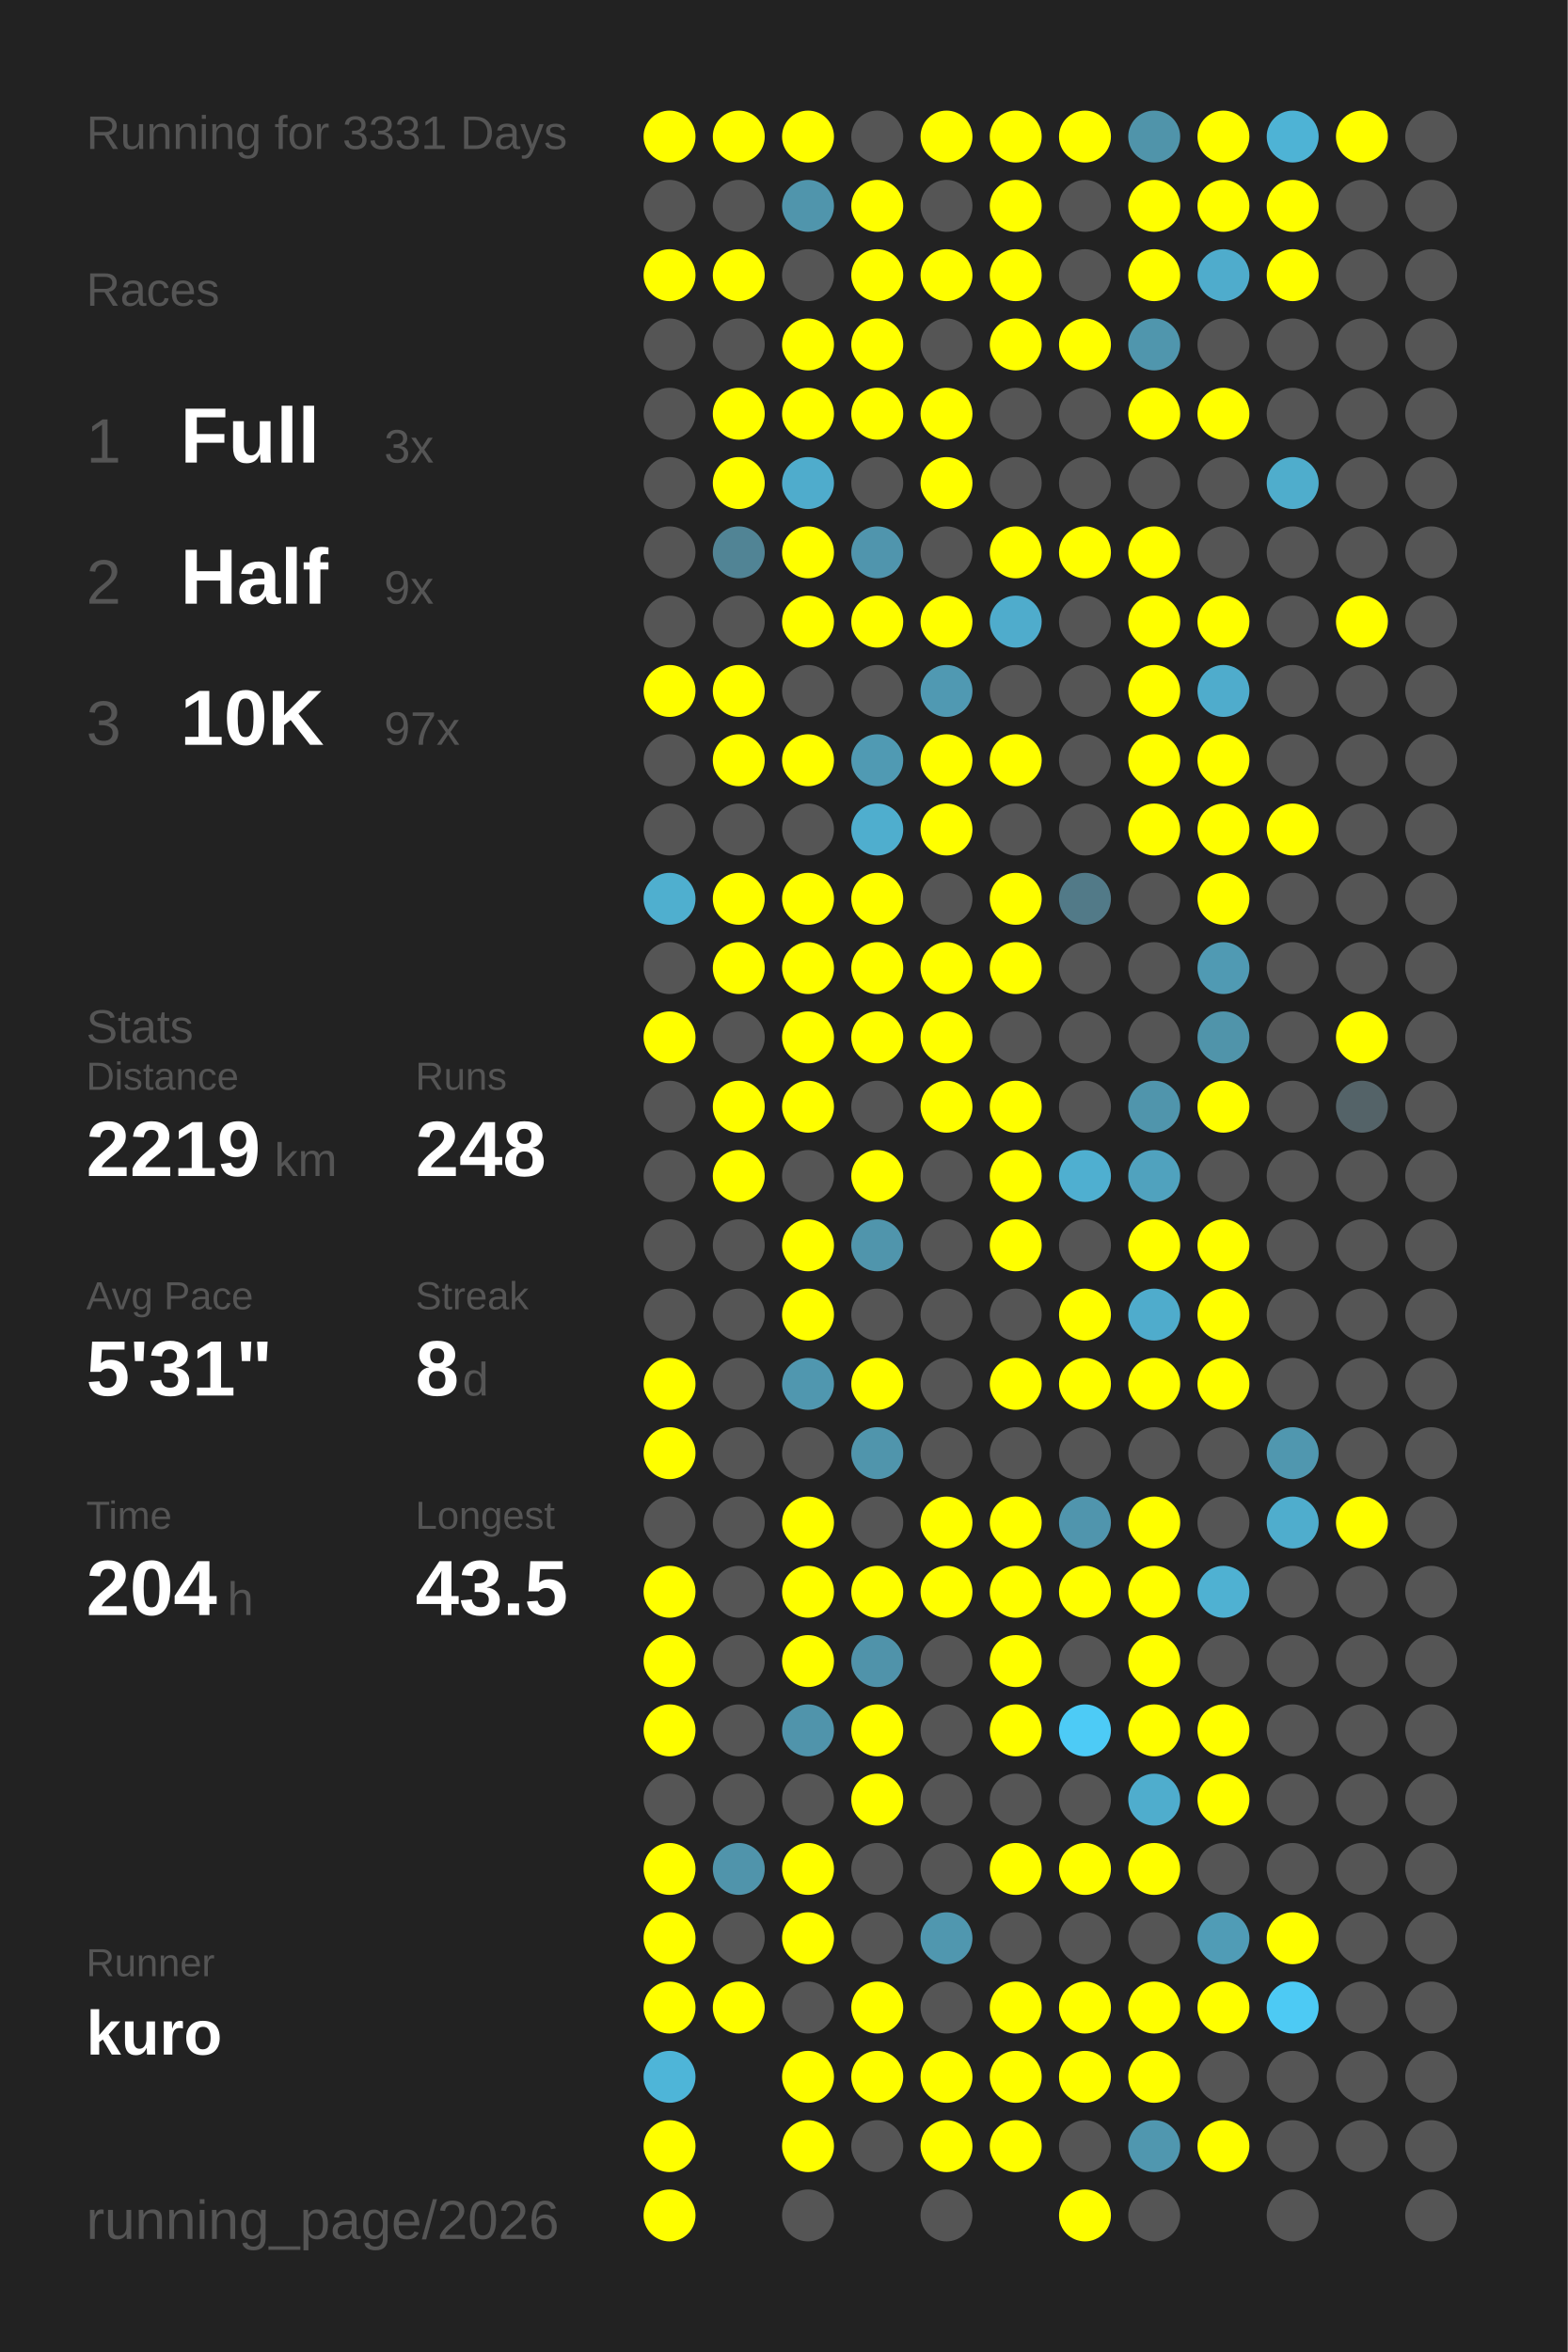
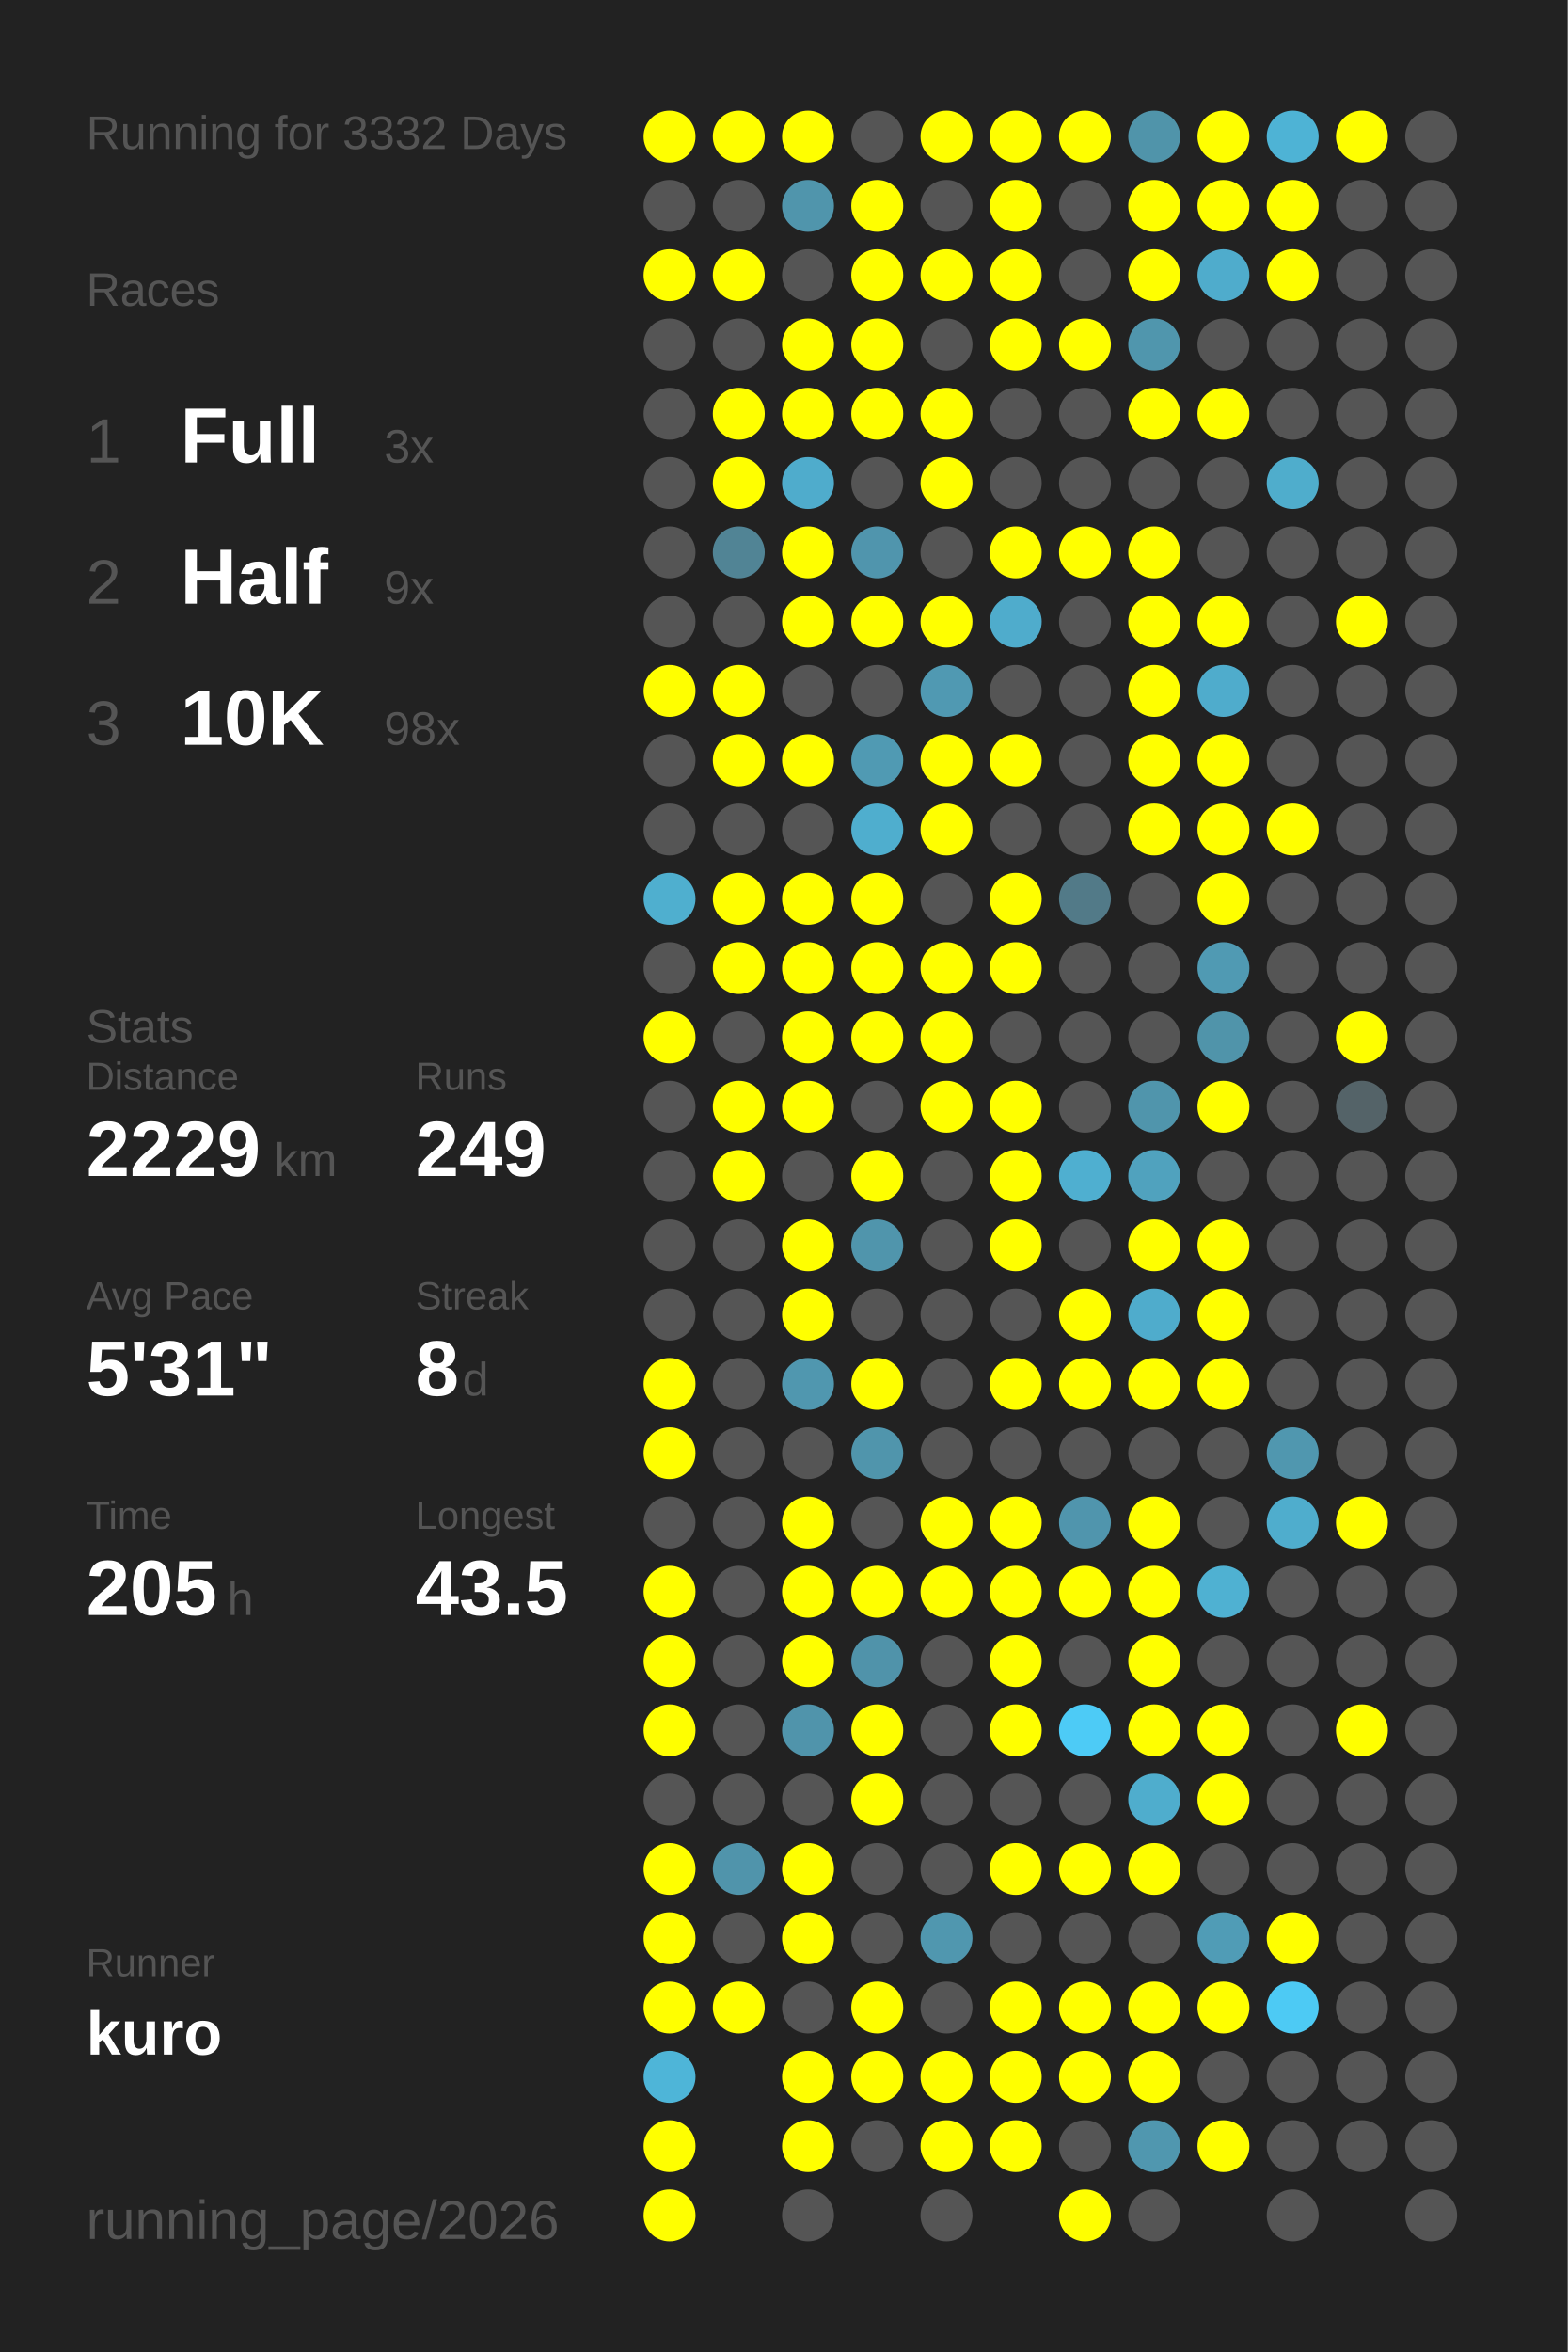
<svg xmlns="http://www.w3.org/2000/svg" baseProfile="full" height="300mm" version="1.1" viewBox="0,0,200,300" width="200mm">
  <defs />
  <rect fill="#222222" height="300" width="200" x="0" y="0" />
-   <text fill="#555555" style="font-size:6px; font-family:Arial;" x="11" y="19">Running for 3331 Days</text>
+   <text fill="#555555" style="font-size:6px; font-family:Arial;" x="11" y="19">Running for 3332 Days</text>
  <text fill="#555555" style="font-size:6px; font-family:Arial;" x="11" y="39">Races</text>
  <text fill="#555555" style="font-size:8px; font-family:Arial;" x="11" y="59">1</text>
  <text fill="#FFFFFF" style="font-size:10px; font-family:Arial; font-weight:bold;" x="23" y="59">Full</text>
  <text fill="#555555" style="font-size:6px; font-family:Arial;" x="49" y="59">3x</text>
  <text fill="#555555" style="font-size:8px; font-family:Arial;" x="11" y="77">2</text>
  <text fill="#FFFFFF" style="font-size:10px; font-family:Arial; font-weight:bold;" x="23" y="77">Half</text>
  <text fill="#555555" style="font-size:6px; font-family:Arial;" x="49" y="77">9x</text>
  <text fill="#555555" style="font-size:8px; font-family:Arial;" x="11" y="95">3</text>
  <text fill="#FFFFFF" style="font-size:10px; font-family:Arial; font-weight:bold;" x="23" y="95">10K</text>
-   <text fill="#555555" style="font-size:6px; font-family:Arial;" x="49" y="95">97x</text>
+   <text fill="#555555" style="font-size:6px; font-family:Arial;" x="49" y="95">98x</text>
  <text fill="#555555" style="font-size:6px; font-family:Arial;" x="11" y="133">Stats</text>
  <text fill="#555555" style="font-size:5px; font-family:Arial;" x="11" y="139">Distance</text>
-   <text fill="#FFFFFF" style="font-size:10px; font-family:Arial; font-weight:bold;" x="11" y="150">2219</text>
+   <text fill="#FFFFFF" style="font-size:10px; font-family:Arial; font-weight:bold;" x="11" y="150">2229</text>
  <text fill="#555555" style="font-size:6px; font-family:Arial;" x="35" y="150">km</text>
  <text fill="#555555" style="font-size:5px; font-family:Arial;" x="53" y="139">Runs</text>
-   <text fill="#FFFFFF" style="font-size:10px; font-family:Arial; font-weight:bold;" x="53" y="150">248</text>
+   <text fill="#FFFFFF" style="font-size:10px; font-family:Arial; font-weight:bold;" x="53" y="150">249</text>
  <text fill="#555555" style="font-size:5px; font-family:Arial;" x="11" y="167">Avg Pace</text>
  <text fill="#FFFFFF" style="font-size:10px; font-family:Arial; font-weight:bold;" x="11" y="178">5'31"</text>
  <text fill="#555555" style="font-size:5px; font-family:Arial;" x="53" y="167">Streak</text>
  <text fill="#FFFFFF" style="font-size:10px; font-family:Arial; font-weight:bold;" x="53" y="178">8</text>
  <text fill="#555555" style="font-size:6px; font-family:Arial;" x="59" y="178">d</text>
  <text fill="#555555" style="font-size:5px; font-family:Arial;" x="11" y="195">Time</text>
-   <text fill="#FFFFFF" style="font-size:10px; font-family:Arial; font-weight:bold;" x="11" y="206">204</text>
+   <text fill="#FFFFFF" style="font-size:10px; font-family:Arial; font-weight:bold;" x="11" y="206">205</text>
  <text fill="#555555" style="font-size:6px; font-family:Arial;" x="29" y="206">h</text>
  <text fill="#555555" style="font-size:5px; font-family:Arial;" x="53" y="195">Longest</text>
  <text fill="#FFFFFF" style="font-size:10px; font-family:Arial; font-weight:bold;" x="53" y="206">43.5</text>
  <text fill="#555555" style="font-size:5px; font-family:Arial;" x="11" y="252.065">Runner</text>
  <text fill="#FFFFFF" style="font-size:8px; font-family:Arial; font-weight:bold;" x="11" y="262.065">kuro</text>
  <text fill="#555555" style="font-size:7px; font-family:Arial;" x="11" y="285.581">running_page/2026</text>
  <circle cx="85.417" cy="17.419" fill="#FFFF00" r="3.312" />
  <circle cx="85.417" cy="26.258" fill="#555555" r="3.312" />
  <circle cx="85.417" cy="35.097" fill="#FFFF00" r="3.312" />
  <circle cx="85.417" cy="43.935" fill="#555555" r="3.312" />
  <circle cx="85.417" cy="52.774" fill="#555555" r="3.312" />
  <circle cx="85.417" cy="61.613" fill="#555555" r="3.312" />
  <circle cx="85.417" cy="70.452" fill="#555555" r="3.312" />
  <circle cx="85.417" cy="79.29" fill="#555555" r="3.312" />
  <circle cx="85.417" cy="88.129" fill="#FFFF00" r="3.312" />
  <circle cx="85.417" cy="96.968" fill="#555555" r="3.312" />
  <circle cx="85.417" cy="105.806" fill="#555555" r="3.312" />
  <circle cx="85.417" cy="114.645" fill="#4fafcf" r="3.312" />
  <circle cx="85.417" cy="123.484" fill="#555555" r="3.312" />
  <circle cx="85.417" cy="132.323" fill="#FFFF00" r="3.312" />
  <circle cx="85.417" cy="141.161" fill="#555555" r="3.312" />
  <circle cx="85.417" cy="150" fill="#555555" r="3.312" />
  <circle cx="85.417" cy="158.839" fill="#555555" r="3.312" />
  <circle cx="85.417" cy="167.677" fill="#555555" r="3.312" />
  <circle cx="85.417" cy="176.516" fill="#FFFF00" r="3.312" />
  <circle cx="85.417" cy="185.355" fill="#FFFF00" r="3.312" />
  <circle cx="85.417" cy="194.194" fill="#555555" r="3.312" />
  <circle cx="85.417" cy="203.032" fill="#FFFF00" r="3.312" />
  <circle cx="85.417" cy="211.871" fill="#FFFF00" r="3.312" />
  <circle cx="85.417" cy="220.71" fill="#FFFF00" r="3.312" />
  <circle cx="85.417" cy="229.548" fill="#555555" r="3.312" />
  <circle cx="85.417" cy="238.387" fill="#FFFF00" r="3.312" />
  <circle cx="85.417" cy="247.226" fill="#FFFF00" r="3.312" />
  <circle cx="85.417" cy="256.065" fill="#FFFF00" r="3.312" />
  <circle cx="85.417" cy="264.903" fill="#4eb5d8" r="3.312" />
  <circle cx="85.417" cy="273.742" fill="#FFFF00" r="3.312" />
  <circle cx="85.417" cy="282.581" fill="#FFFF00" r="3.312" />
  <circle cx="94.25" cy="17.419" fill="#FFFF00" r="3.312" />
  <circle cx="94.25" cy="26.258" fill="#555555" r="3.312" />
  <circle cx="94.25" cy="35.097" fill="#FFFF00" r="3.312" />
  <circle cx="94.25" cy="43.935" fill="#555555" r="3.312" />
  <circle cx="94.25" cy="52.774" fill="#FFFF00" r="3.312" />
  <circle cx="94.25" cy="61.613" fill="#FFFF00" r="3.312" />
  <circle cx="94.25" cy="70.452" fill="#518495" r="3.312" />
  <circle cx="94.25" cy="79.29" fill="#555555" r="3.312" />
  <circle cx="94.25" cy="88.129" fill="#FFFF00" r="3.312" />
  <circle cx="94.25" cy="96.968" fill="#FFFF00" r="3.312" />
  <circle cx="94.25" cy="105.806" fill="#555555" r="3.312" />
  <circle cx="94.25" cy="114.645" fill="#FFFF00" r="3.312" />
  <circle cx="94.25" cy="123.484" fill="#FFFF00" r="3.312" />
  <circle cx="94.25" cy="132.323" fill="#555555" r="3.312" />
  <circle cx="94.25" cy="141.161" fill="#FFFF00" r="3.312" />
  <circle cx="94.25" cy="150" fill="#FFFF00" r="3.312" />
  <circle cx="94.25" cy="158.839" fill="#555555" r="3.312" />
  <circle cx="94.25" cy="167.677" fill="#555555" r="3.312" />
  <circle cx="94.25" cy="176.516" fill="#555555" r="3.312" />
  <circle cx="94.25" cy="185.355" fill="#555555" r="3.312" />
  <circle cx="94.25" cy="194.194" fill="#555555" r="3.312" />
  <circle cx="94.25" cy="203.032" fill="#555555" r="3.312" />
  <circle cx="94.25" cy="211.871" fill="#555555" r="3.312" />
  <circle cx="94.25" cy="220.71" fill="#555555" r="3.312" />
  <circle cx="94.25" cy="229.548" fill="#555555" r="3.312" />
  <circle cx="94.25" cy="238.387" fill="#5094ab" r="3.312" />
  <circle cx="94.25" cy="247.226" fill="#555555" r="3.312" />
  <circle cx="94.25" cy="256.065" fill="#FFFF00" r="3.312" />
  <circle cx="103.083" cy="17.419" fill="#FFFF00" r="3.312" />
  <circle cx="103.083" cy="26.258" fill="#5095ac" r="3.312" />
  <circle cx="103.083" cy="35.097" fill="#555555" r="3.312" />
  <circle cx="103.083" cy="43.935" fill="#FFFF00" r="3.312" />
  <circle cx="103.083" cy="52.774" fill="#FFFF00" r="3.312" />
  <circle cx="103.083" cy="61.613" fill="#4faccc" r="3.312" />
  <circle cx="103.083" cy="70.452" fill="#FFFF00" r="3.312" />
  <circle cx="103.083" cy="79.29" fill="#FFFF00" r="3.312" />
  <circle cx="103.083" cy="88.129" fill="#555555" r="3.312" />
  <circle cx="103.083" cy="96.968" fill="#FFFF00" r="3.312" />
  <circle cx="103.083" cy="105.806" fill="#555555" r="3.312" />
  <circle cx="103.083" cy="114.645" fill="#FFFF00" r="3.312" />
  <circle cx="103.083" cy="123.484" fill="#FFFF00" r="3.312" />
  <circle cx="103.083" cy="132.323" fill="#FFFF00" r="3.312" />
  <circle cx="103.083" cy="141.161" fill="#FFFF00" r="3.312" />
  <circle cx="103.083" cy="150" fill="#555555" r="3.312" />
  <circle cx="103.083" cy="158.839" fill="#FFFF00" r="3.312" />
  <circle cx="103.083" cy="167.677" fill="#FFFF00" r="3.312" />
  <circle cx="103.083" cy="176.516" fill="#5097af" r="3.312" />
  <circle cx="103.083" cy="185.355" fill="#555555" r="3.312" />
  <circle cx="103.083" cy="194.194" fill="#FFFF00" r="3.312" />
  <circle cx="103.083" cy="203.032" fill="#FFFF00" r="3.312" />
  <circle cx="103.083" cy="211.871" fill="#FFFF00" r="3.312" />
  <circle cx="103.083" cy="220.71" fill="#5094ab" r="3.312" />
  <circle cx="103.083" cy="229.548" fill="#555555" r="3.312" />
  <circle cx="103.083" cy="238.387" fill="#FFFF00" r="3.312" />
  <circle cx="103.083" cy="247.226" fill="#FFFF00" r="3.312" />
  <circle cx="103.083" cy="256.065" fill="#555555" r="3.312" />
  <circle cx="103.083" cy="264.903" fill="#FFFF00" r="3.312" />
  <circle cx="103.083" cy="273.742" fill="#FFFF00" r="3.312" />
  <circle cx="103.083" cy="282.581" fill="#555555" r="3.312" />
  <circle cx="111.917" cy="17.419" fill="#555555" r="3.312" />
  <circle cx="111.917" cy="26.258" fill="#FFFF00" r="3.312" />
  <circle cx="111.917" cy="35.097" fill="#FFFF00" r="3.312" />
  <circle cx="111.917" cy="43.935" fill="#FFFF00" r="3.312" />
  <circle cx="111.917" cy="52.774" fill="#FFFF00" r="3.312" />
  <circle cx="111.917" cy="61.613" fill="#555555" r="3.312" />
  <circle cx="111.917" cy="70.452" fill="#5095ad" r="3.312" />
  <circle cx="111.917" cy="79.29" fill="#FFFF00" r="3.312" />
  <circle cx="111.917" cy="88.129" fill="#555555" r="3.312" />
  <circle cx="111.917" cy="96.968" fill="#509ab3" r="3.312" />
  <circle cx="111.917" cy="105.806" fill="#4faece" r="3.312" />
  <circle cx="111.917" cy="114.645" fill="#FFFF00" r="3.312" />
  <circle cx="111.917" cy="123.484" fill="#FFFF00" r="3.312" />
  <circle cx="111.917" cy="132.323" fill="#FFFF00" r="3.312" />
  <circle cx="111.917" cy="141.161" fill="#555555" r="3.312" />
  <circle cx="111.917" cy="150" fill="#FFFF00" r="3.312" />
  <circle cx="111.917" cy="158.839" fill="#5095ac" r="3.312" />
  <circle cx="111.917" cy="167.677" fill="#555555" r="3.312" />
  <circle cx="111.917" cy="176.516" fill="#FFFF00" r="3.312" />
  <circle cx="111.917" cy="185.355" fill="#5095ac" r="3.312" />
  <circle cx="111.917" cy="194.194" fill="#555555" r="3.312" />
  <circle cx="111.917" cy="203.032" fill="#FFFF00" r="3.312" />
  <circle cx="111.917" cy="211.871" fill="#5093aa" r="3.312" />
  <circle cx="111.917" cy="220.71" fill="#FFFF00" r="3.312" />
  <circle cx="111.917" cy="229.548" fill="#FFFF00" r="3.312" />
  <circle cx="111.917" cy="238.387" fill="#555555" r="3.312" />
  <circle cx="111.917" cy="247.226" fill="#555555" r="3.312" />
  <circle cx="111.917" cy="256.065" fill="#FFFF00" r="3.312" />
  <circle cx="111.917" cy="264.903" fill="#FFFF00" r="3.312" />
  <circle cx="111.917" cy="273.742" fill="#555555" r="3.312" />
  <circle cx="120.75" cy="17.419" fill="#FFFF00" r="3.312" />
  <circle cx="120.75" cy="26.258" fill="#555555" r="3.312" />
  <circle cx="120.75" cy="35.097" fill="#FFFF00" r="3.312" />
  <circle cx="120.75" cy="43.935" fill="#555555" r="3.312" />
  <circle cx="120.75" cy="52.774" fill="#FFFF00" r="3.312" />
  <circle cx="120.75" cy="61.613" fill="#FFFF00" r="3.312" />
  <circle cx="120.75" cy="70.452" fill="#555555" r="3.312" />
  <circle cx="120.75" cy="79.29" fill="#FFFF00" r="3.312" />
  <circle cx="120.75" cy="88.129" fill="#5099b2" r="3.312" />
  <circle cx="120.75" cy="96.968" fill="#FFFF00" r="3.312" />
  <circle cx="120.75" cy="105.806" fill="#FFFF00" r="3.312" />
  <circle cx="120.75" cy="114.645" fill="#555555" r="3.312" />
  <circle cx="120.75" cy="123.484" fill="#FFFF00" r="3.312" />
  <circle cx="120.75" cy="132.323" fill="#FFFF00" r="3.312" />
  <circle cx="120.75" cy="141.161" fill="#FFFF00" r="3.312" />
  <circle cx="120.75" cy="150" fill="#555555" r="3.312" />
  <circle cx="120.75" cy="158.839" fill="#555555" r="3.312" />
  <circle cx="120.75" cy="167.677" fill="#555555" r="3.312" />
  <circle cx="120.75" cy="176.516" fill="#555555" r="3.312" />
  <circle cx="120.75" cy="185.355" fill="#555555" r="3.312" />
  <circle cx="120.75" cy="194.194" fill="#FFFF00" r="3.312" />
  <circle cx="120.75" cy="203.032" fill="#FFFF00" r="3.312" />
  <circle cx="120.75" cy="211.871" fill="#555555" r="3.312" />
  <circle cx="120.75" cy="220.71" fill="#555555" r="3.312" />
  <circle cx="120.75" cy="229.548" fill="#555555" r="3.312" />
  <circle cx="120.75" cy="238.387" fill="#555555" r="3.312" />
  <circle cx="120.75" cy="247.226" fill="#5097af" r="3.312" />
  <circle cx="120.75" cy="256.065" fill="#555555" r="3.312" />
  <circle cx="120.75" cy="264.903" fill="#FFFF00" r="3.312" />
  <circle cx="120.75" cy="273.742" fill="#FFFF00" r="3.312" />
  <circle cx="120.75" cy="282.581" fill="#555555" r="3.312" />
  <circle cx="129.583" cy="17.419" fill="#FFFF00" r="3.312" />
  <circle cx="129.583" cy="26.258" fill="#FFFF00" r="3.312" />
  <circle cx="129.583" cy="35.097" fill="#FFFF00" r="3.312" />
  <circle cx="129.583" cy="43.935" fill="#FFFF00" r="3.312" />
  <circle cx="129.583" cy="52.774" fill="#555555" r="3.312" />
  <circle cx="129.583" cy="61.613" fill="#555555" r="3.312" />
  <circle cx="129.583" cy="70.452" fill="#FFFF00" r="3.312" />
  <circle cx="129.583" cy="79.29" fill="#4faccc" r="3.312" />
  <circle cx="129.583" cy="88.129" fill="#555555" r="3.312" />
  <circle cx="129.583" cy="96.968" fill="#FFFF00" r="3.312" />
  <circle cx="129.583" cy="105.806" fill="#555555" r="3.312" />
  <circle cx="129.583" cy="114.645" fill="#FFFF00" r="3.312" />
  <circle cx="129.583" cy="123.484" fill="#FFFF00" r="3.312" />
  <circle cx="129.583" cy="132.323" fill="#555555" r="3.312" />
  <circle cx="129.583" cy="141.161" fill="#FFFF00" r="3.312" />
  <circle cx="129.583" cy="150" fill="#FFFF00" r="3.312" />
  <circle cx="129.583" cy="158.839" fill="#FFFF00" r="3.312" />
  <circle cx="129.583" cy="167.677" fill="#555555" r="3.312" />
  <circle cx="129.583" cy="176.516" fill="#FFFF00" r="3.312" />
  <circle cx="129.583" cy="185.355" fill="#555555" r="3.312" />
  <circle cx="129.583" cy="194.194" fill="#FFFF00" r="3.312" />
  <circle cx="129.583" cy="203.032" fill="#FFFF00" r="3.312" />
  <circle cx="129.583" cy="211.871" fill="#FFFF00" r="3.312" />
  <circle cx="129.583" cy="220.71" fill="#FFFF00" r="3.312" />
  <circle cx="129.583" cy="229.548" fill="#555555" r="3.312" />
  <circle cx="129.583" cy="238.387" fill="#FFFF00" r="3.312" />
  <circle cx="129.583" cy="247.226" fill="#555555" r="3.312" />
  <circle cx="129.583" cy="256.065" fill="#FFFF00" r="3.312" />
  <circle cx="129.583" cy="264.903" fill="#FFFF00" r="3.312" />
  <circle cx="129.583" cy="273.742" fill="#FFFF00" r="3.312" />
  <circle cx="138.417" cy="17.419" fill="#FFFF00" r="3.312" />
  <circle cx="138.417" cy="26.258" fill="#555555" r="3.312" />
  <circle cx="138.417" cy="35.097" fill="#555555" r="3.312" />
  <circle cx="138.417" cy="43.935" fill="#FFFF00" r="3.312" />
  <circle cx="138.417" cy="52.774" fill="#555555" r="3.312" />
  <circle cx="138.417" cy="61.613" fill="#555555" r="3.312" />
  <circle cx="138.417" cy="70.452" fill="#FFFF00" r="3.312" />
  <circle cx="138.417" cy="79.29" fill="#555555" r="3.312" />
  <circle cx="138.417" cy="88.129" fill="#555555" r="3.312" />
  <circle cx="138.417" cy="96.968" fill="#555555" r="3.312" />
  <circle cx="138.417" cy="105.806" fill="#555555" r="3.312" />
  <circle cx="138.417" cy="114.645" fill="#527a88" r="3.312" />
  <circle cx="138.417" cy="123.484" fill="#555555" r="3.312" />
  <circle cx="138.417" cy="132.323" fill="#555555" r="3.312" />
  <circle cx="138.417" cy="141.161" fill="#555555" r="3.312" />
  <circle cx="138.417" cy="150" fill="#4fafd0" r="3.312" />
  <circle cx="138.417" cy="158.839" fill="#555555" r="3.312" />
  <circle cx="138.417" cy="167.677" fill="#FFFF00" r="3.312" />
  <circle cx="138.417" cy="176.516" fill="#FFFF00" r="3.312" />
  <circle cx="138.417" cy="185.355" fill="#555555" r="3.312" />
  <circle cx="138.417" cy="194.194" fill="#5095ad" r="3.312" />
  <circle cx="138.417" cy="203.032" fill="#FFFF00" r="3.312" />
  <circle cx="138.417" cy="211.871" fill="#555555" r="3.312" />
  <circle cx="138.417" cy="220.71" fill="#4dcbf6" r="3.312" />
  <circle cx="138.417" cy="229.548" fill="#555555" r="3.312" />
  <circle cx="138.417" cy="238.387" fill="#FFFF00" r="3.312" />
  <circle cx="138.417" cy="247.226" fill="#555555" r="3.312" />
  <circle cx="138.417" cy="256.065" fill="#FFFF00" r="3.312" />
  <circle cx="138.417" cy="264.903" fill="#FFFF00" r="3.312" />
  <circle cx="138.417" cy="273.742" fill="#555555" r="3.312" />
  <circle cx="138.417" cy="282.581" fill="#FFFF00" r="3.312" />
  <circle cx="147.25" cy="17.419" fill="#5094aa" r="3.312" />
  <circle cx="147.25" cy="26.258" fill="#FFFF00" r="3.312" />
  <circle cx="147.25" cy="35.097" fill="#FFFF00" r="3.312" />
  <circle cx="147.25" cy="43.935" fill="#5096ad" r="3.312" />
  <circle cx="147.25" cy="52.774" fill="#FFFF00" r="3.312" />
  <circle cx="147.25" cy="61.613" fill="#555555" r="3.312" />
  <circle cx="147.25" cy="70.452" fill="#FFFF00" r="3.312" />
  <circle cx="147.25" cy="79.29" fill="#FFFF00" r="3.312" />
  <circle cx="147.25" cy="88.129" fill="#FFFF00" r="3.312" />
  <circle cx="147.25" cy="96.968" fill="#FFFF00" r="3.312" />
  <circle cx="147.25" cy="105.806" fill="#FFFF00" r="3.312" />
  <circle cx="147.25" cy="114.645" fill="#555555" r="3.312" />
  <circle cx="147.25" cy="123.484" fill="#555555" r="3.312" />
  <circle cx="147.25" cy="132.323" fill="#555555" r="3.312" />
  <circle cx="147.25" cy="141.161" fill="#5095ac" r="3.312" />
  <circle cx="147.25" cy="150" fill="#50a2be" r="3.312" />
  <circle cx="147.25" cy="158.839" fill="#FFFF00" r="3.312" />
  <circle cx="147.25" cy="167.677" fill="#4faccc" r="3.312" />
  <circle cx="147.25" cy="176.516" fill="#FFFF00" r="3.312" />
  <circle cx="147.25" cy="185.355" fill="#555555" r="3.312" />
  <circle cx="147.25" cy="194.194" fill="#FFFF00" r="3.312" />
  <circle cx="147.25" cy="203.032" fill="#FFFF00" r="3.312" />
  <circle cx="147.25" cy="211.871" fill="#FFFF00" r="3.312" />
  <circle cx="147.25" cy="220.71" fill="#FFFF00" r="3.312" />
  <circle cx="147.25" cy="229.548" fill="#4fadcd" r="3.312" />
  <circle cx="147.25" cy="238.387" fill="#FFFF00" r="3.312" />
  <circle cx="147.25" cy="247.226" fill="#555555" r="3.312" />
  <circle cx="147.25" cy="256.065" fill="#FFFF00" r="3.312" />
  <circle cx="147.25" cy="264.903" fill="#FFFF00" r="3.312" />
  <circle cx="147.25" cy="273.742" fill="#5097af" r="3.312" />
  <circle cx="147.25" cy="282.581" fill="#555555" r="3.312" />
  <circle cx="156.083" cy="17.419" fill="#FFFF00" r="3.312" />
  <circle cx="156.083" cy="26.258" fill="#FFFF00" r="3.312" />
  <circle cx="156.083" cy="35.097" fill="#4faccc" r="3.312" />
  <circle cx="156.083" cy="43.935" fill="#555555" r="3.312" />
  <circle cx="156.083" cy="52.774" fill="#FFFF00" r="3.312" />
  <circle cx="156.083" cy="61.613" fill="#555555" r="3.312" />
  <circle cx="156.083" cy="70.452" fill="#555555" r="3.312" />
  <circle cx="156.083" cy="79.29" fill="#FFFF00" r="3.312" />
  <circle cx="156.083" cy="88.129" fill="#4faccc" r="3.312" />
  <circle cx="156.083" cy="96.968" fill="#FFFF00" r="3.312" />
  <circle cx="156.083" cy="105.806" fill="#FFFF00" r="3.312" />
  <circle cx="156.083" cy="114.645" fill="#FFFF00" r="3.312" />
  <circle cx="156.083" cy="123.484" fill="#509ab3" r="3.312" />
  <circle cx="156.083" cy="132.323" fill="#5094aa" r="3.312" />
  <circle cx="156.083" cy="141.161" fill="#FFFF00" r="3.312" />
  <circle cx="156.083" cy="150" fill="#555555" r="3.312" />
  <circle cx="156.083" cy="158.839" fill="#FFFF00" r="3.312" />
  <circle cx="156.083" cy="167.677" fill="#FFFF00" r="3.312" />
  <circle cx="156.083" cy="176.516" fill="#FFFF00" r="3.312" />
  <circle cx="156.083" cy="185.355" fill="#555555" r="3.312" />
  <circle cx="156.083" cy="194.194" fill="#555555" r="3.312" />
  <circle cx="156.083" cy="203.032" fill="#4fb1d2" r="3.312" />
  <circle cx="156.083" cy="211.871" fill="#555555" r="3.312" />
  <circle cx="156.083" cy="220.71" fill="#FFFF00" r="3.312" />
  <circle cx="156.083" cy="229.548" fill="#FFFF00" r="3.312" />
  <circle cx="156.083" cy="238.387" fill="#555555" r="3.312" />
  <circle cx="156.083" cy="247.226" fill="#509cb6" r="3.312" />
  <circle cx="156.083" cy="256.065" fill="#FFFF00" r="3.312" />
  <circle cx="156.083" cy="264.903" fill="#555555" r="3.312" />
  <circle cx="156.083" cy="273.742" fill="#FFFF00" r="3.312" />
  <circle cx="164.917" cy="17.419" fill="#4eb3d5" r="3.312" />
  <circle cx="164.917" cy="26.258" fill="#FFFF00" r="3.312" />
  <circle cx="164.917" cy="35.097" fill="#FFFF00" r="3.312" />
  <circle cx="164.917" cy="43.935" fill="#555555" r="3.312" />
  <circle cx="164.917" cy="52.774" fill="#555555" r="3.312" />
  <circle cx="164.917" cy="61.613" fill="#4fadcc" r="3.312" />
  <circle cx="164.917" cy="70.452" fill="#555555" r="3.312" />
  <circle cx="164.917" cy="79.29" fill="#555555" r="3.312" />
  <circle cx="164.917" cy="88.129" fill="#555555" r="3.312" />
  <circle cx="164.917" cy="96.968" fill="#555555" r="3.312" />
  <circle cx="164.917" cy="105.806" fill="#FFFF00" r="3.312" />
  <circle cx="164.917" cy="114.645" fill="#555555" r="3.312" />
  <circle cx="164.917" cy="123.484" fill="#555555" r="3.312" />
  <circle cx="164.917" cy="132.323" fill="#555555" r="3.312" />
  <circle cx="164.917" cy="141.161" fill="#555555" r="3.312" />
  <circle cx="164.917" cy="150" fill="#555555" r="3.312" />
  <circle cx="164.917" cy="158.839" fill="#555555" r="3.312" />
  <circle cx="164.917" cy="167.677" fill="#555555" r="3.312" />
  <circle cx="164.917" cy="176.516" fill="#555555" r="3.312" />
  <circle cx="164.917" cy="185.355" fill="#5097af" r="3.312" />
  <circle cx="164.917" cy="194.194" fill="#4fadcd" r="3.312" />
  <circle cx="164.917" cy="203.032" fill="#555555" r="3.312" />
  <circle cx="164.917" cy="211.871" fill="#555555" r="3.312" />
  <circle cx="164.917" cy="220.71" fill="#555555" r="3.312" />
  <circle cx="164.917" cy="229.548" fill="#555555" r="3.312" />
  <circle cx="164.917" cy="238.387" fill="#555555" r="3.312" />
  <circle cx="164.917" cy="247.226" fill="#FFFF00" r="3.312" />
  <circle cx="164.917" cy="256.065" fill="#4dcaf4" r="3.312" />
  <circle cx="164.917" cy="264.903" fill="#555555" r="3.312" />
  <circle cx="164.917" cy="273.742" fill="#555555" r="3.312" />
  <circle cx="164.917" cy="282.581" fill="#555555" r="3.312" />
  <circle cx="173.75" cy="17.419" fill="#FFFF00" r="3.312" />
  <circle cx="173.75" cy="26.258" fill="#555555" r="3.312" />
  <circle cx="173.75" cy="35.097" fill="#555555" r="3.312" />
  <circle cx="173.75" cy="43.935" fill="#555555" r="3.312" />
  <circle cx="173.75" cy="52.774" fill="#555555" r="3.312" />
  <circle cx="173.75" cy="61.613" fill="#555555" r="3.312" />
  <circle cx="173.75" cy="70.452" fill="#555555" r="3.312" />
  <circle cx="173.75" cy="79.29" fill="#FFFF00" r="3.312" />
  <circle cx="173.75" cy="88.129" fill="#555555" r="3.312" />
  <circle cx="173.75" cy="96.968" fill="#555555" r="3.312" />
  <circle cx="173.75" cy="105.806" fill="#555555" r="3.312" />
  <circle cx="173.75" cy="114.645" fill="#555555" r="3.312" />
  <circle cx="173.75" cy="123.484" fill="#555555" r="3.312" />
  <circle cx="173.75" cy="132.323" fill="#FFFF00" r="3.312" />
  <circle cx="173.75" cy="141.161" fill="#546368" r="3.312" />
  <circle cx="173.75" cy="150" fill="#555555" r="3.312" />
  <circle cx="173.75" cy="158.839" fill="#555555" r="3.312" />
  <circle cx="173.75" cy="167.677" fill="#555555" r="3.312" />
  <circle cx="173.75" cy="176.516" fill="#555555" r="3.312" />
  <circle cx="173.75" cy="185.355" fill="#555555" r="3.312" />
  <circle cx="173.75" cy="194.194" fill="#FFFF00" r="3.312" />
  <circle cx="173.75" cy="203.032" fill="#555555" r="3.312" />
  <circle cx="173.75" cy="211.871" fill="#555555" r="3.312" />
-   <circle cx="173.75" cy="220.71" fill="#555555" r="3.312" />
+   <circle cx="173.75" cy="220.71" fill="#FFFF00" r="3.312" />
  <circle cx="173.75" cy="229.548" fill="#555555" r="3.312" />
  <circle cx="173.75" cy="238.387" fill="#555555" r="3.312" />
  <circle cx="173.75" cy="247.226" fill="#555555" r="3.312" />
  <circle cx="173.75" cy="256.065" fill="#555555" r="3.312" />
  <circle cx="173.75" cy="264.903" fill="#555555" r="3.312" />
  <circle cx="173.75" cy="273.742" fill="#555555" r="3.312" />
  <circle cx="182.583" cy="17.419" fill="#555555" r="3.312" />
  <circle cx="182.583" cy="26.258" fill="#555555" r="3.312" />
  <circle cx="182.583" cy="35.097" fill="#555555" r="3.312" />
  <circle cx="182.583" cy="43.935" fill="#555555" r="3.312" />
  <circle cx="182.583" cy="52.774" fill="#555555" r="3.312" />
  <circle cx="182.583" cy="61.613" fill="#555555" r="3.312" />
  <circle cx="182.583" cy="70.452" fill="#555555" r="3.312" />
  <circle cx="182.583" cy="79.29" fill="#555555" r="3.312" />
  <circle cx="182.583" cy="88.129" fill="#555555" r="3.312" />
  <circle cx="182.583" cy="96.968" fill="#555555" r="3.312" />
  <circle cx="182.583" cy="105.806" fill="#555555" r="3.312" />
  <circle cx="182.583" cy="114.645" fill="#555555" r="3.312" />
  <circle cx="182.583" cy="123.484" fill="#555555" r="3.312" />
  <circle cx="182.583" cy="132.323" fill="#555555" r="3.312" />
  <circle cx="182.583" cy="141.161" fill="#555555" r="3.312" />
  <circle cx="182.583" cy="150" fill="#555555" r="3.312" />
  <circle cx="182.583" cy="158.839" fill="#555555" r="3.312" />
  <circle cx="182.583" cy="167.677" fill="#555555" r="3.312" />
  <circle cx="182.583" cy="176.516" fill="#555555" r="3.312" />
  <circle cx="182.583" cy="185.355" fill="#555555" r="3.312" />
  <circle cx="182.583" cy="194.194" fill="#555555" r="3.312" />
  <circle cx="182.583" cy="203.032" fill="#555555" r="3.312" />
  <circle cx="182.583" cy="211.871" fill="#555555" r="3.312" />
  <circle cx="182.583" cy="220.71" fill="#555555" r="3.312" />
  <circle cx="182.583" cy="229.548" fill="#555555" r="3.312" />
  <circle cx="182.583" cy="238.387" fill="#555555" r="3.312" />
  <circle cx="182.583" cy="247.226" fill="#555555" r="3.312" />
  <circle cx="182.583" cy="256.065" fill="#555555" r="3.312" />
  <circle cx="182.583" cy="264.903" fill="#555555" r="3.312" />
  <circle cx="182.583" cy="273.742" fill="#555555" r="3.312" />
  <circle cx="182.583" cy="282.581" fill="#555555" r="3.312" />
</svg>
